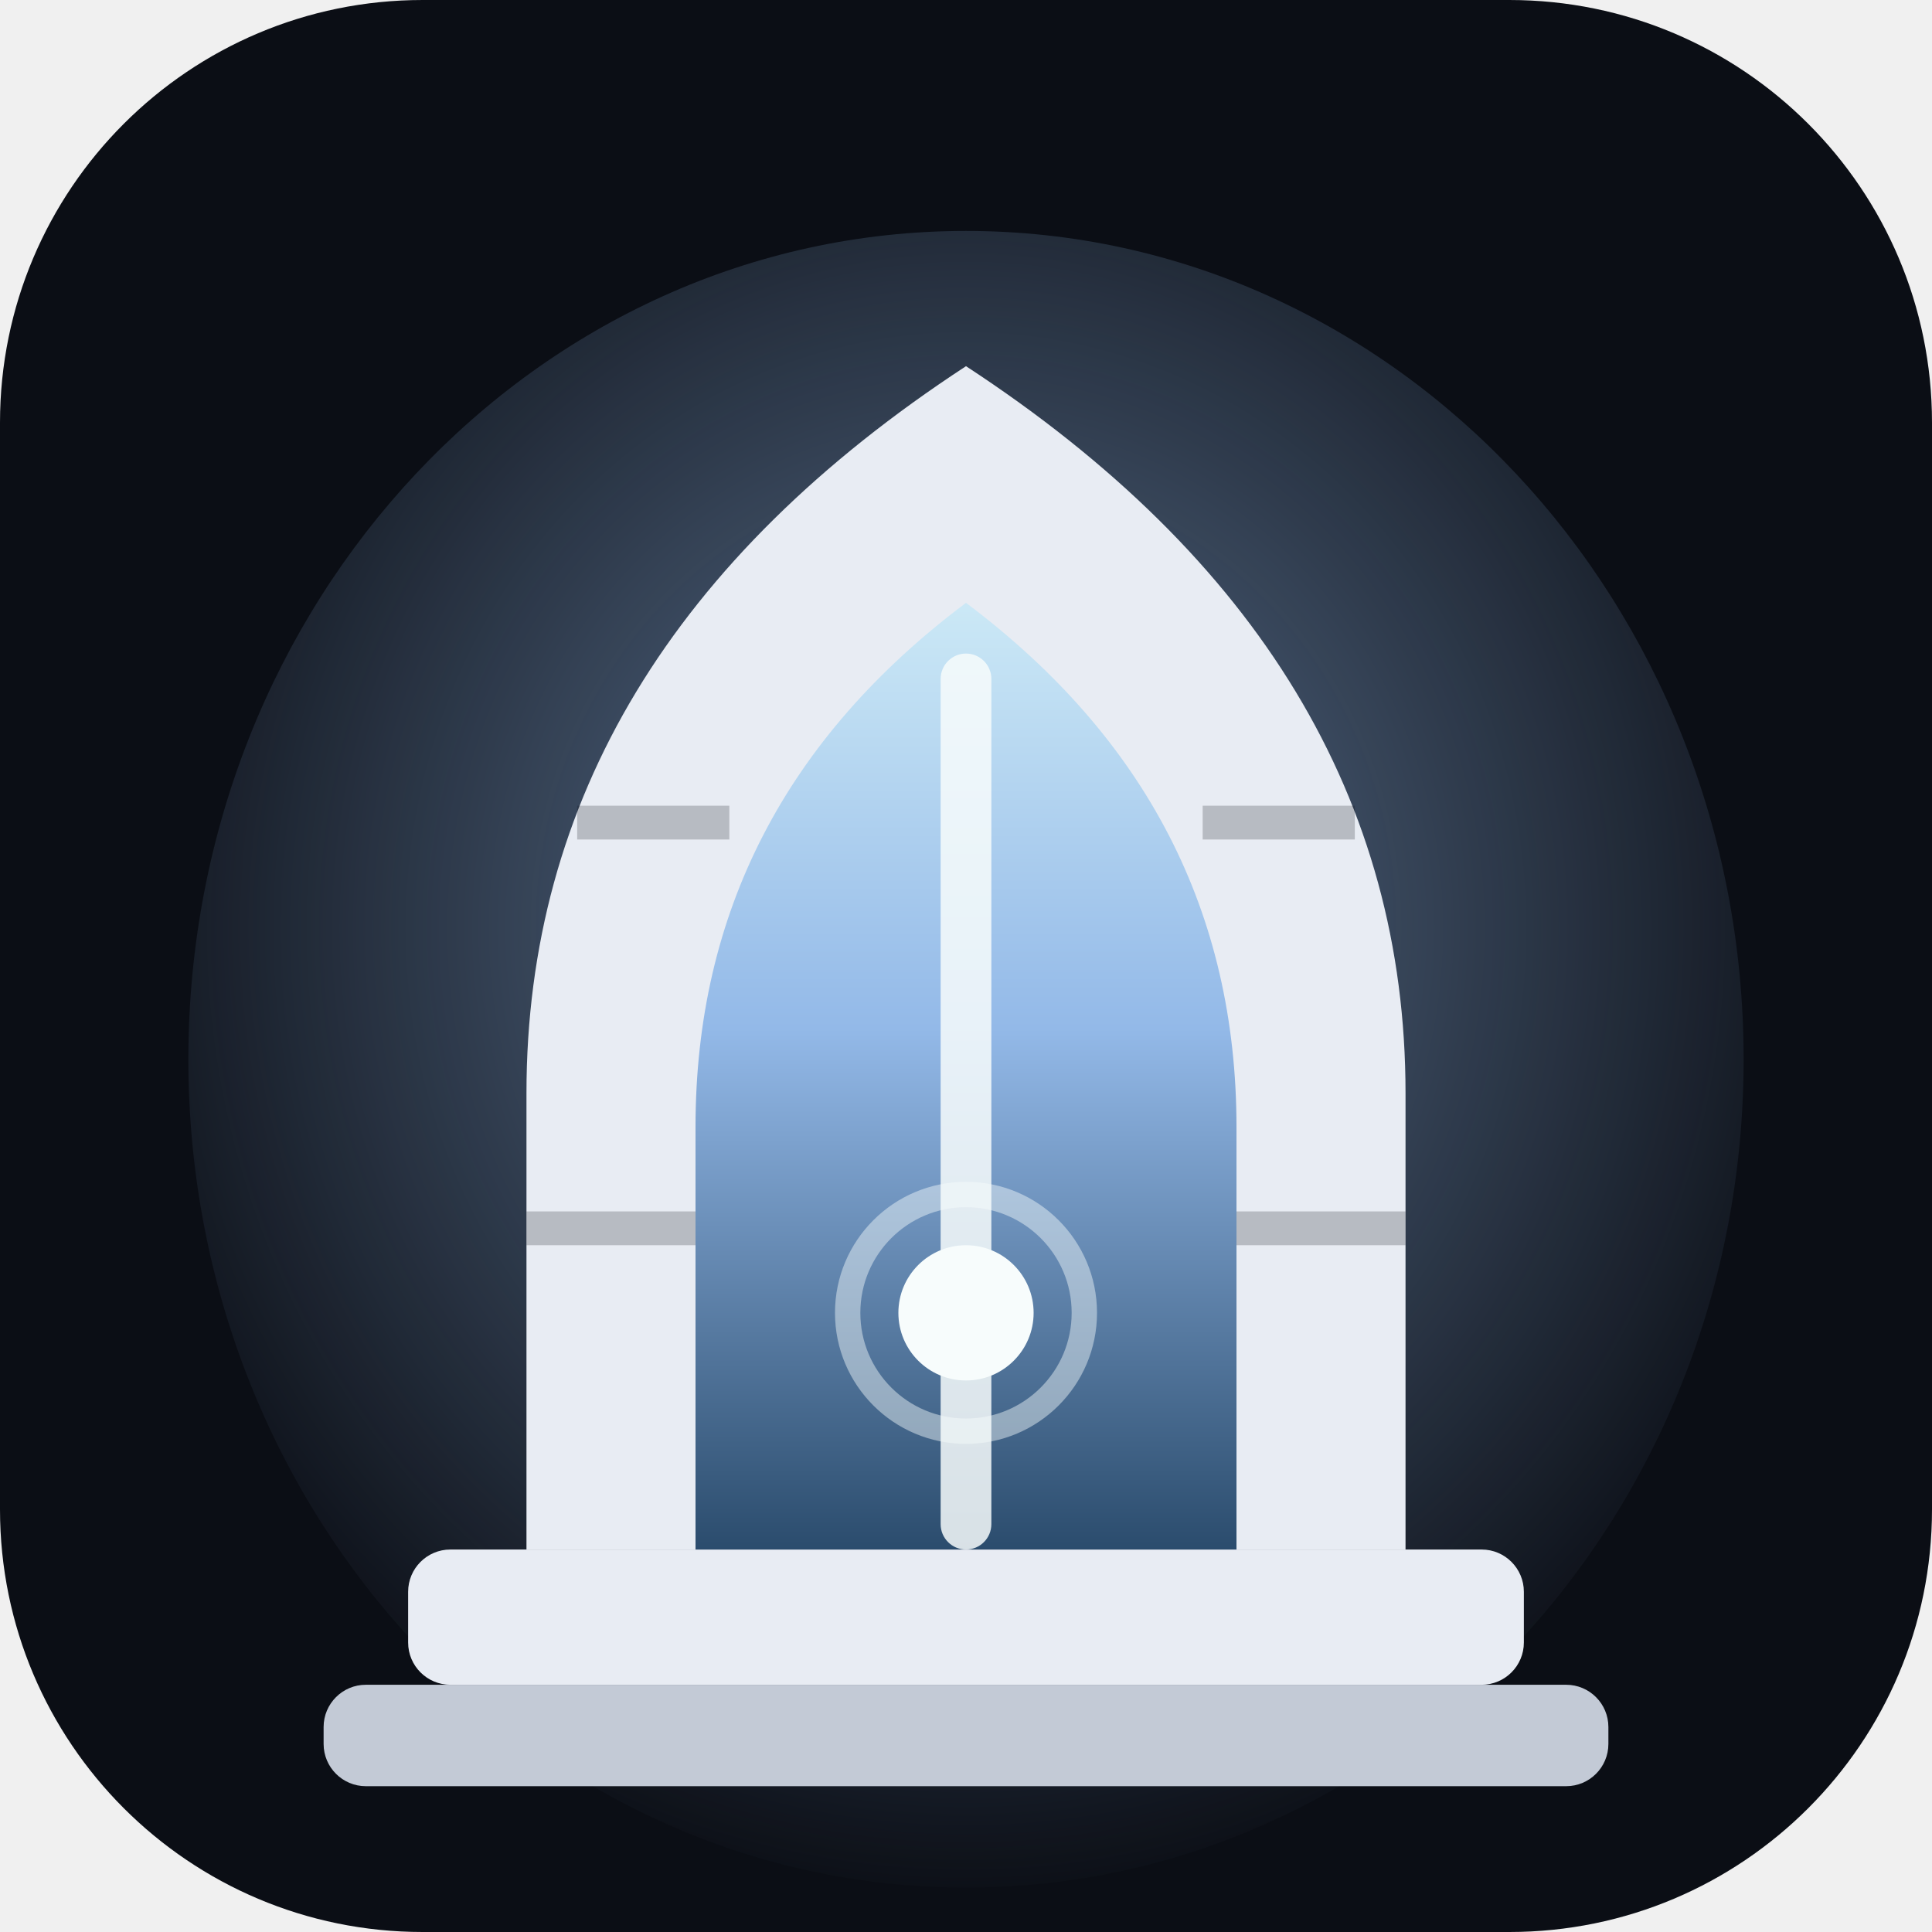
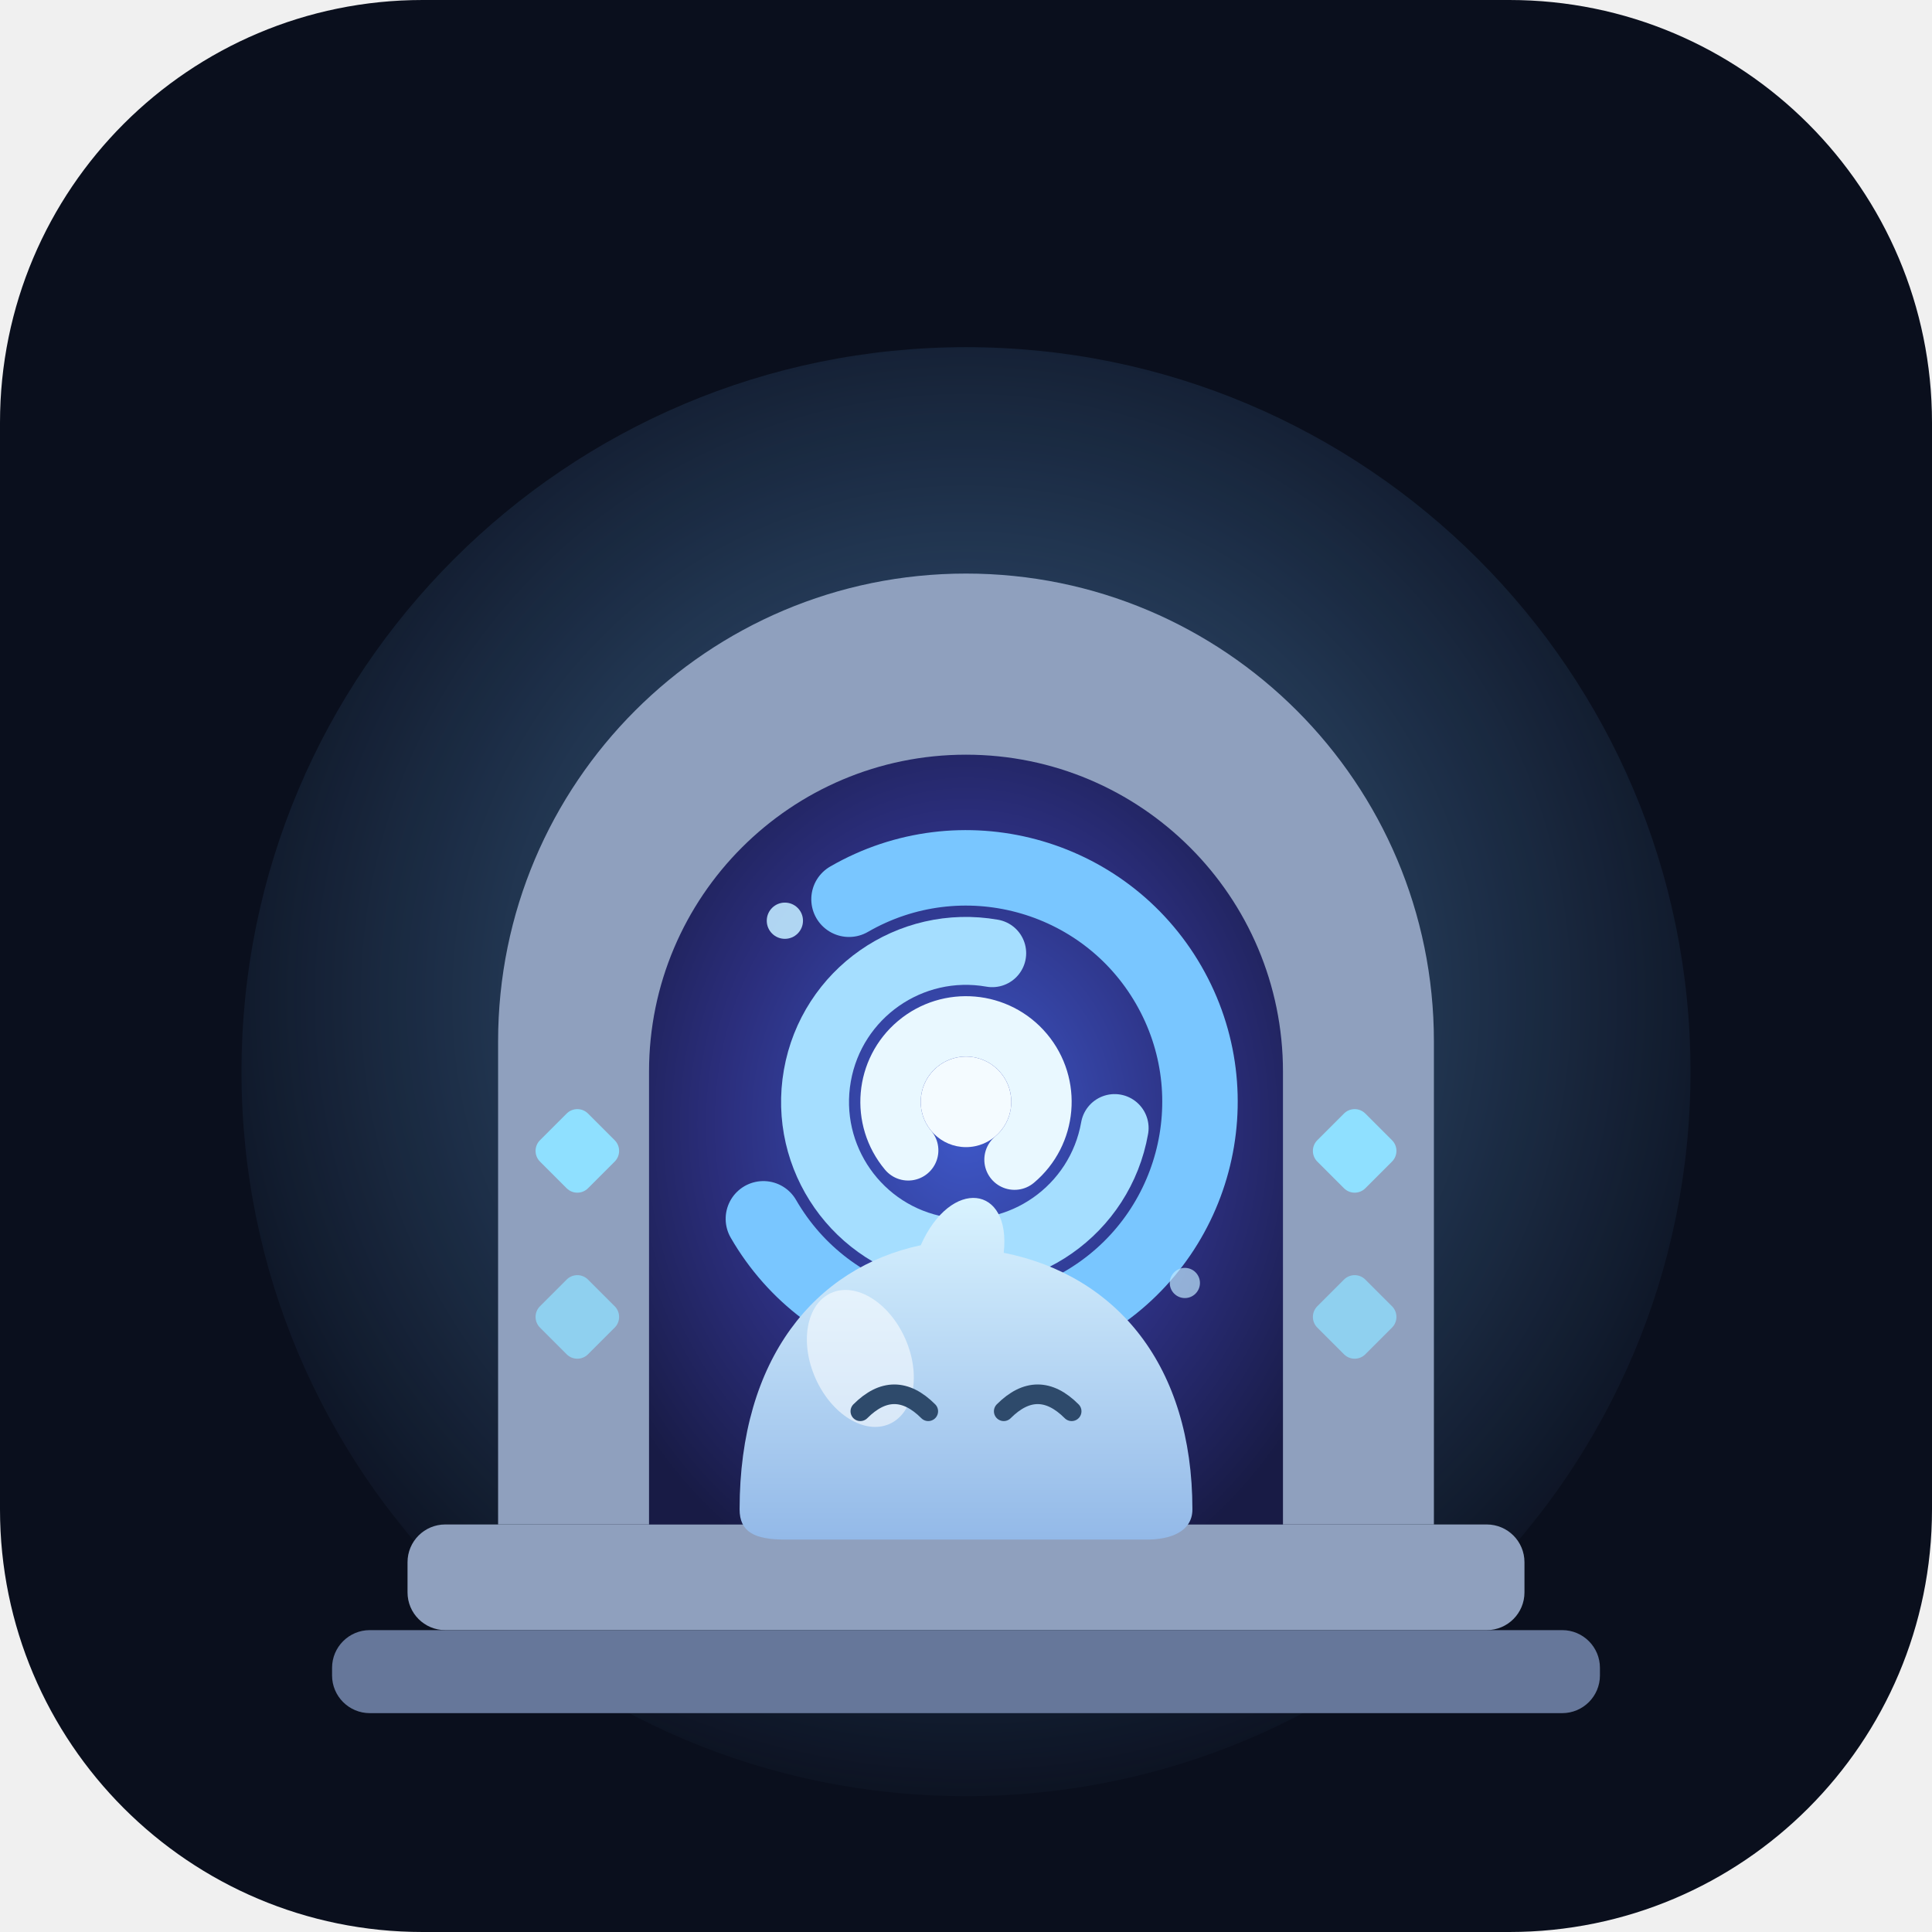
<svg xmlns="http://www.w3.org/2000/svg" viewBox="0 0 256 256">
  <defs>
-     <linearGradient id="portal" x1="0" y1="0" x2="0" y2="1">
-       <stop offset="0%" stop-color="#CCE9F6" />
-       <stop offset="45%" stop-color="#93B9E8" />
-       <stop offset="100%" stop-color="#2A4B6C" />
+     <radialGradient id="halo" cx="50%" cy="45%" r="58%">
+       <stop offset="0%" stop-color="#6FB7FF" stop-opacity="0.5" />
+       <stop offset="100%" stop-color="#6FB7FF" stop-opacity="0" />
+     </radialGradient>
+     <radialGradient id="rift" cx="50%" cy="48%" r="65%">
+       <stop offset="0%" stop-color="#3E58C9" />
+       <stop offset="60%" stop-color="#2B2E7C" />
+       <stop offset="100%" stop-color="#181B45" />
+     </radialGradient>
+     <linearGradient id="slime" x1="0" y1="0" x2="0" y2="1">
+       <stop offset="0%" stop-color="#D9F3FF" />
+       <stop offset="100%" stop-color="#93B9E8" />
    </linearGradient>
-     <radialGradient id="halo" cx="50%" cy="42%" r="60%">
-       <stop offset="0%" stop-color="#93B9E8" stop-opacity="0.6" />
-       <stop offset="100%" stop-color="#93B9E8" stop-opacity="0" />
-     </radialGradient>
+     <clipPath id="opening">
+       <path d="M 86 202 V 142 A 42 42 0 0 1 170 142 V 202 Z" />
+     </clipPath>
  </defs>
-   <rect width="256" height="256" rx="56" fill="#0b0e15" />
-   <g transform="translate(128 137) scale(1.12) translate(-128 -137)">
-     <ellipse cx="128" cy="140" rx="92" ry="98" fill="url(#halo)" />
-     <path d="M 76 198 V 144 Q 76 92 128 58 Q 180 92 180 144 V 198 Z" fill="#e8ecf3" />
-     <rect x="62" y="198" width="132" height="16" rx="5" fill="#e8ecf3" />
-     <rect x="52" y="214" width="152" height="12" rx="5" fill="#c3cad6" />
-     <g stroke="#0b0e15" stroke-opacity="0.22" stroke-width="4" fill="none">
-       <path d="M 76 160 H 96 M 160 160 H 180" />
-       <path d="M 82 112 H 100 M 156 112 H 174" />
+   <rect width="256" height="256" rx="56" fill="#0A0F1D" />
+   <ellipse cx="128" cy="142" rx="96" ry="96" fill="url(#halo)" />
+   <path d="M 66 202 V 138 A 62 62 0 0 1 190 138 V 202 Z" fill="#8FA0BE" />
+   <rect x="54" y="202" width="148" height="14" rx="5" fill="#8FA0BE" />
+   <rect x="44" y="216" width="168" height="11" rx="5" fill="#66779A" />
+   <g fill="#8fe0ff">
+     <rect x="72" y="148" width="9" height="9" rx="2" transform="rotate(45 76.5 152.5)" />
+     <rect x="72" y="170" width="9" height="9" rx="2" transform="rotate(45 76.5 174.5)" opacity="0.75" />
+     <rect x="175" y="148" width="9" height="9" rx="2" transform="rotate(45 179.5 152.5)" />
+     <rect x="175" y="170" width="9" height="9" rx="2" transform="rotate(45 179.5 174.5)" opacity="0.75" />
+   </g>
+   <path d="M 86 202 V 142 A 42 42 0 0 1 170 142 V 202 Z" fill="url(#rift)" />
+   <g clip-path="url(#opening)">
+     <g fill="none" stroke-linecap="round">
+       <g transform="rotate(-30 128 146)">
+         <path d="M 128 115 a 31 31 0 1 1 -31 31" stroke="#79C6FF" stroke-width="10" />
+       </g>
+       <g transform="rotate(100 128 146)">
+         <path d="M 128 126 a 20 20 0 1 1 -20 20" stroke="#A5DEFF" stroke-width="9" />
+       </g>
+       <g transform="rotate(230 128 146)">
+         <path d="M 128 136 a 10 10 0 1 1 -10 10" stroke="#E9F8FF" stroke-width="8" />
+       </g>
    </g>
-     <path d="M 96 198 V 148 Q 96 110 128 86 Q 160 110 160 148 V 198 Z" fill="url(#portal)" />
-     <rect x="125" y="92" width="6" height="106" rx="3" fill="#F7FCFC" opacity="0.85" />
-     <circle cx="128" cy="170" r="8" fill="#F7FCFC" />
-     <circle cx="128" cy="170" r="14" fill="none" stroke="#F7FCFC" stroke-width="3" opacity="0.45" />
+     <circle cx="128" cy="146" r="6" fill="#F4FBFF" />
+     <circle cx="104" cy="122" r="2.4" fill="#BFE8FF" opacity="0.9" />
+     <circle cx="157" cy="170" r="2" fill="#BFE8FF" opacity="0.7" />
+   </g>
+   <path d="M 98 200 C 98 180 108 168 122 165 C 126 156 134 157 133 166 C 148 169 158 181 158 200 C 158 203 155 204 152 204 H 104 C 100 204 98 203 98 200 Z" fill="url(#slime)" />
+   <ellipse cx="114" cy="180" rx="6.5" ry="9.5" transform="rotate(-24 114 180)" fill="#ffffff" opacity="0.55" />
+   <g fill="none" stroke="#2E4A6B" stroke-width="2.6" stroke-linecap="round">
+     <path d="M 114 187 q 4.5 -4.5 9 0" />
+     <path d="M 133 187 q 4.5 -4.5 9 0" />
  </g>
</svg>
